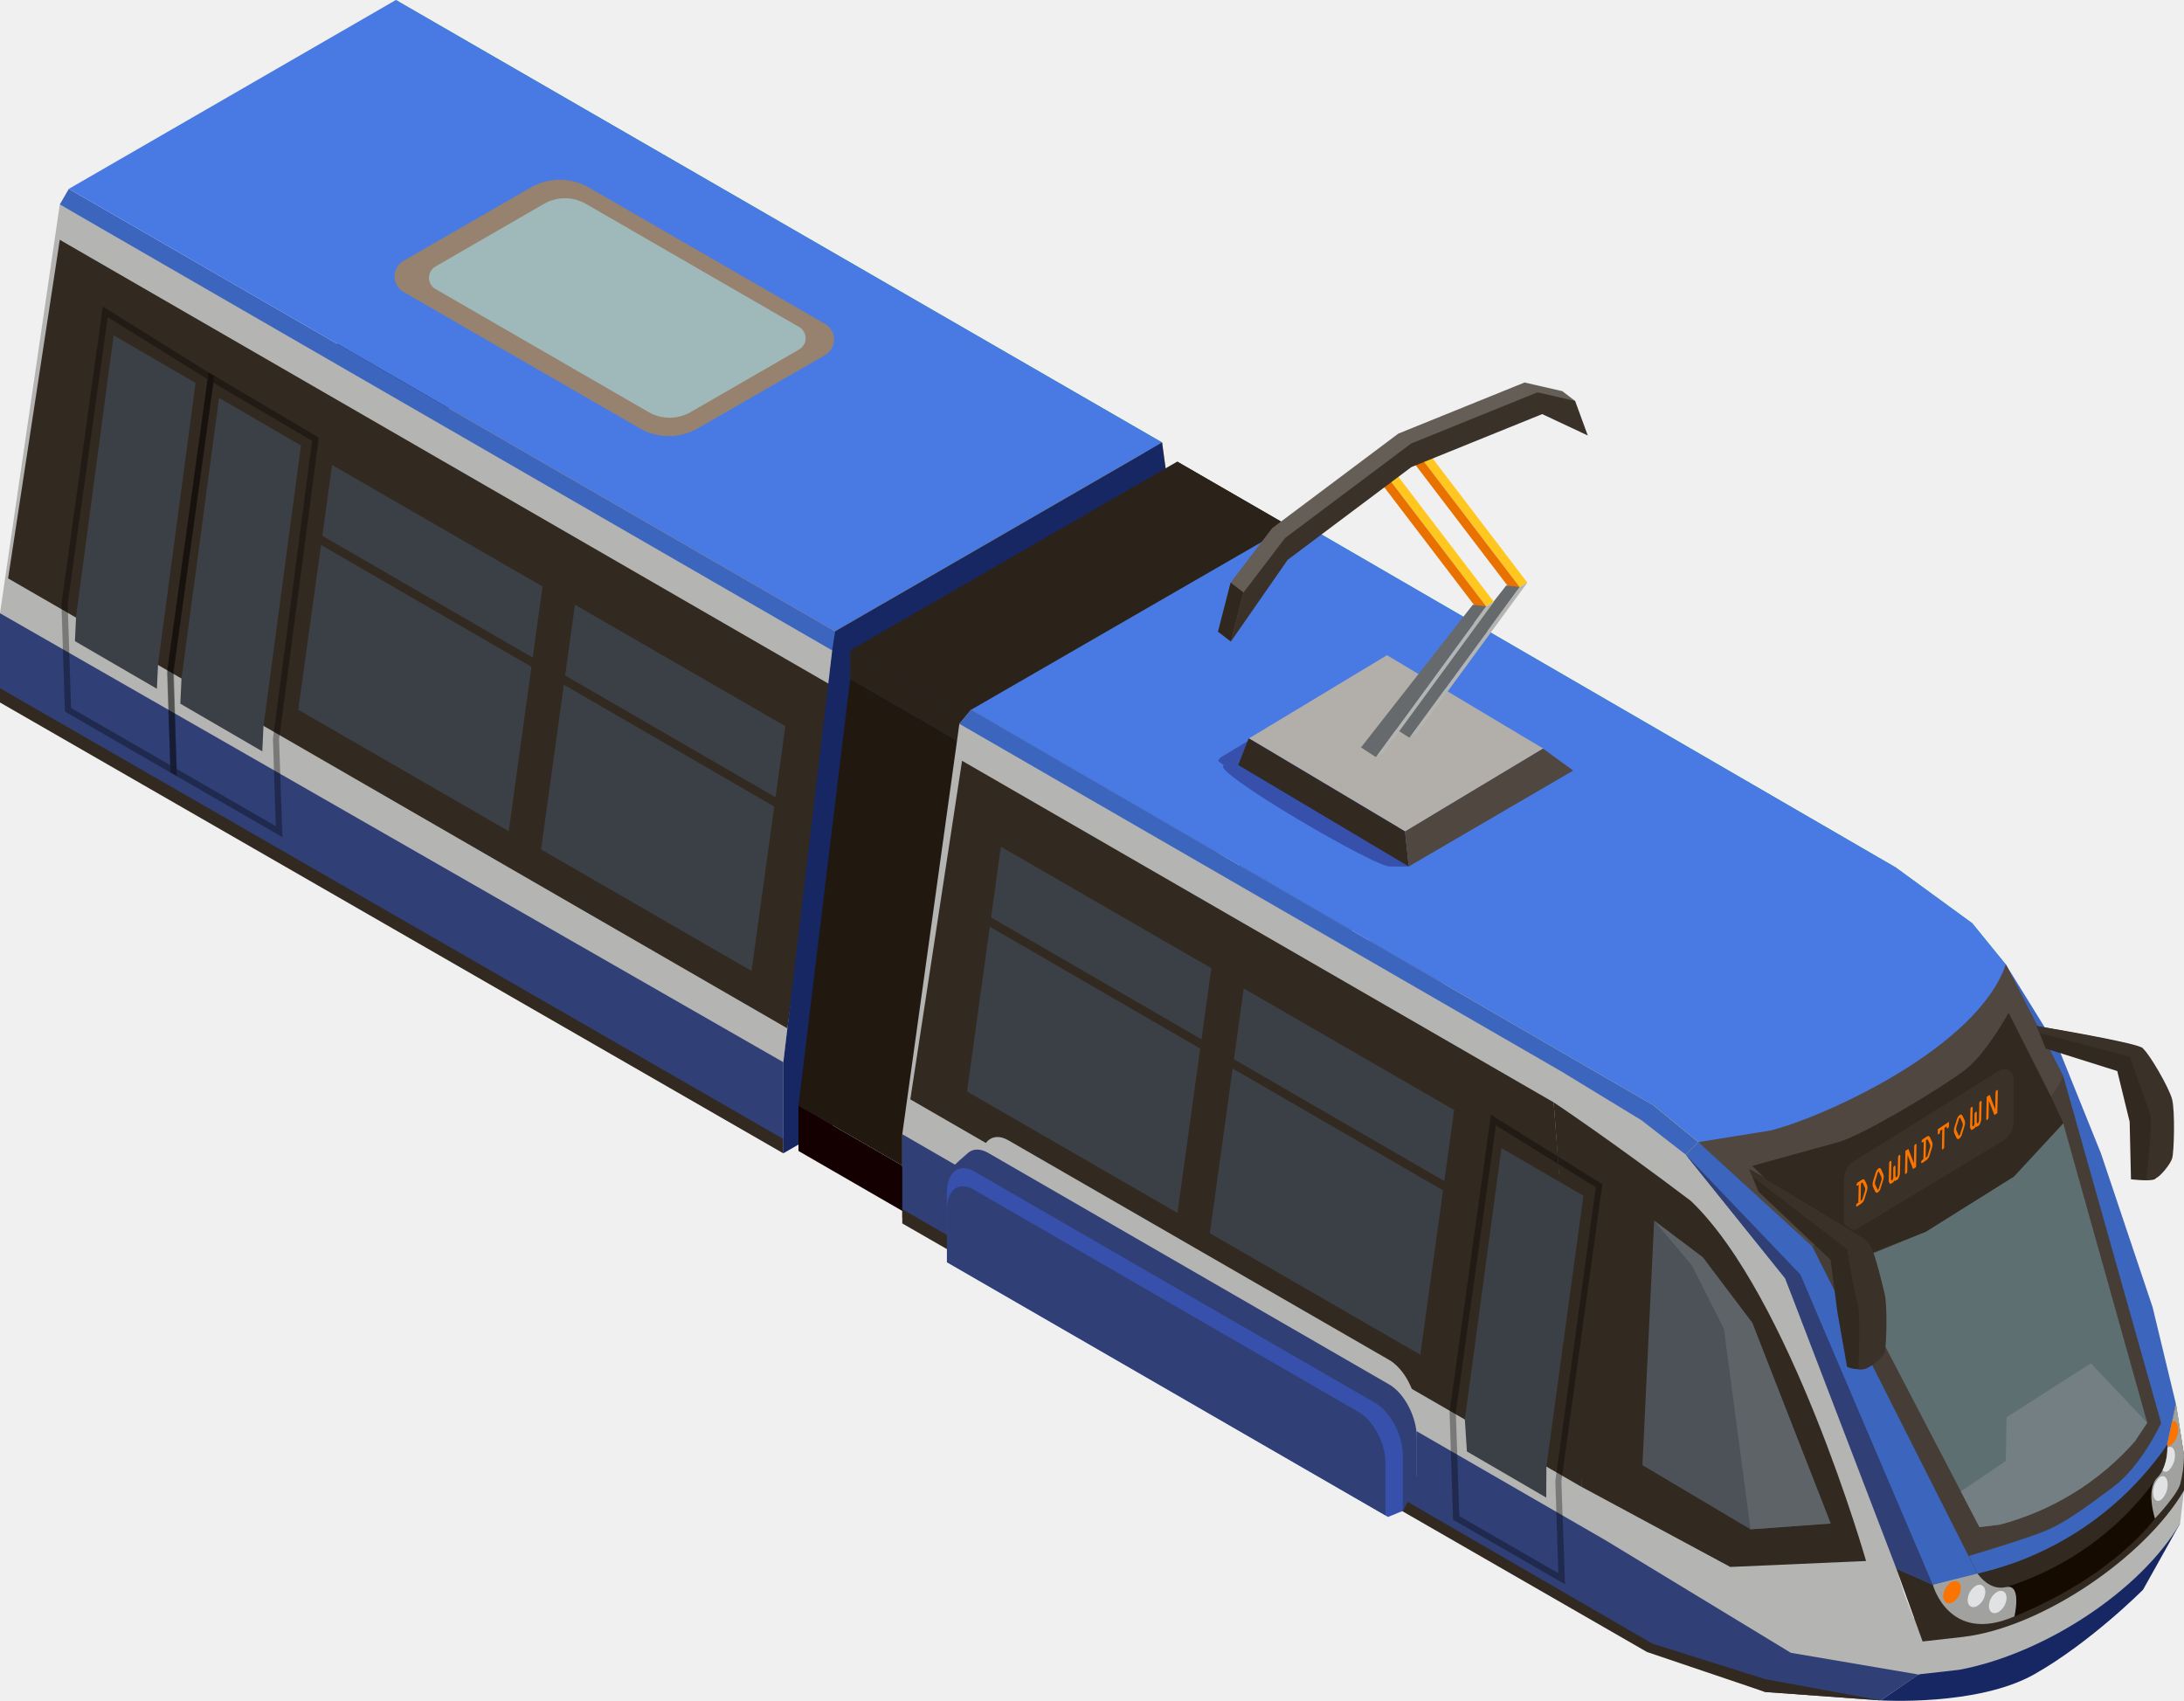
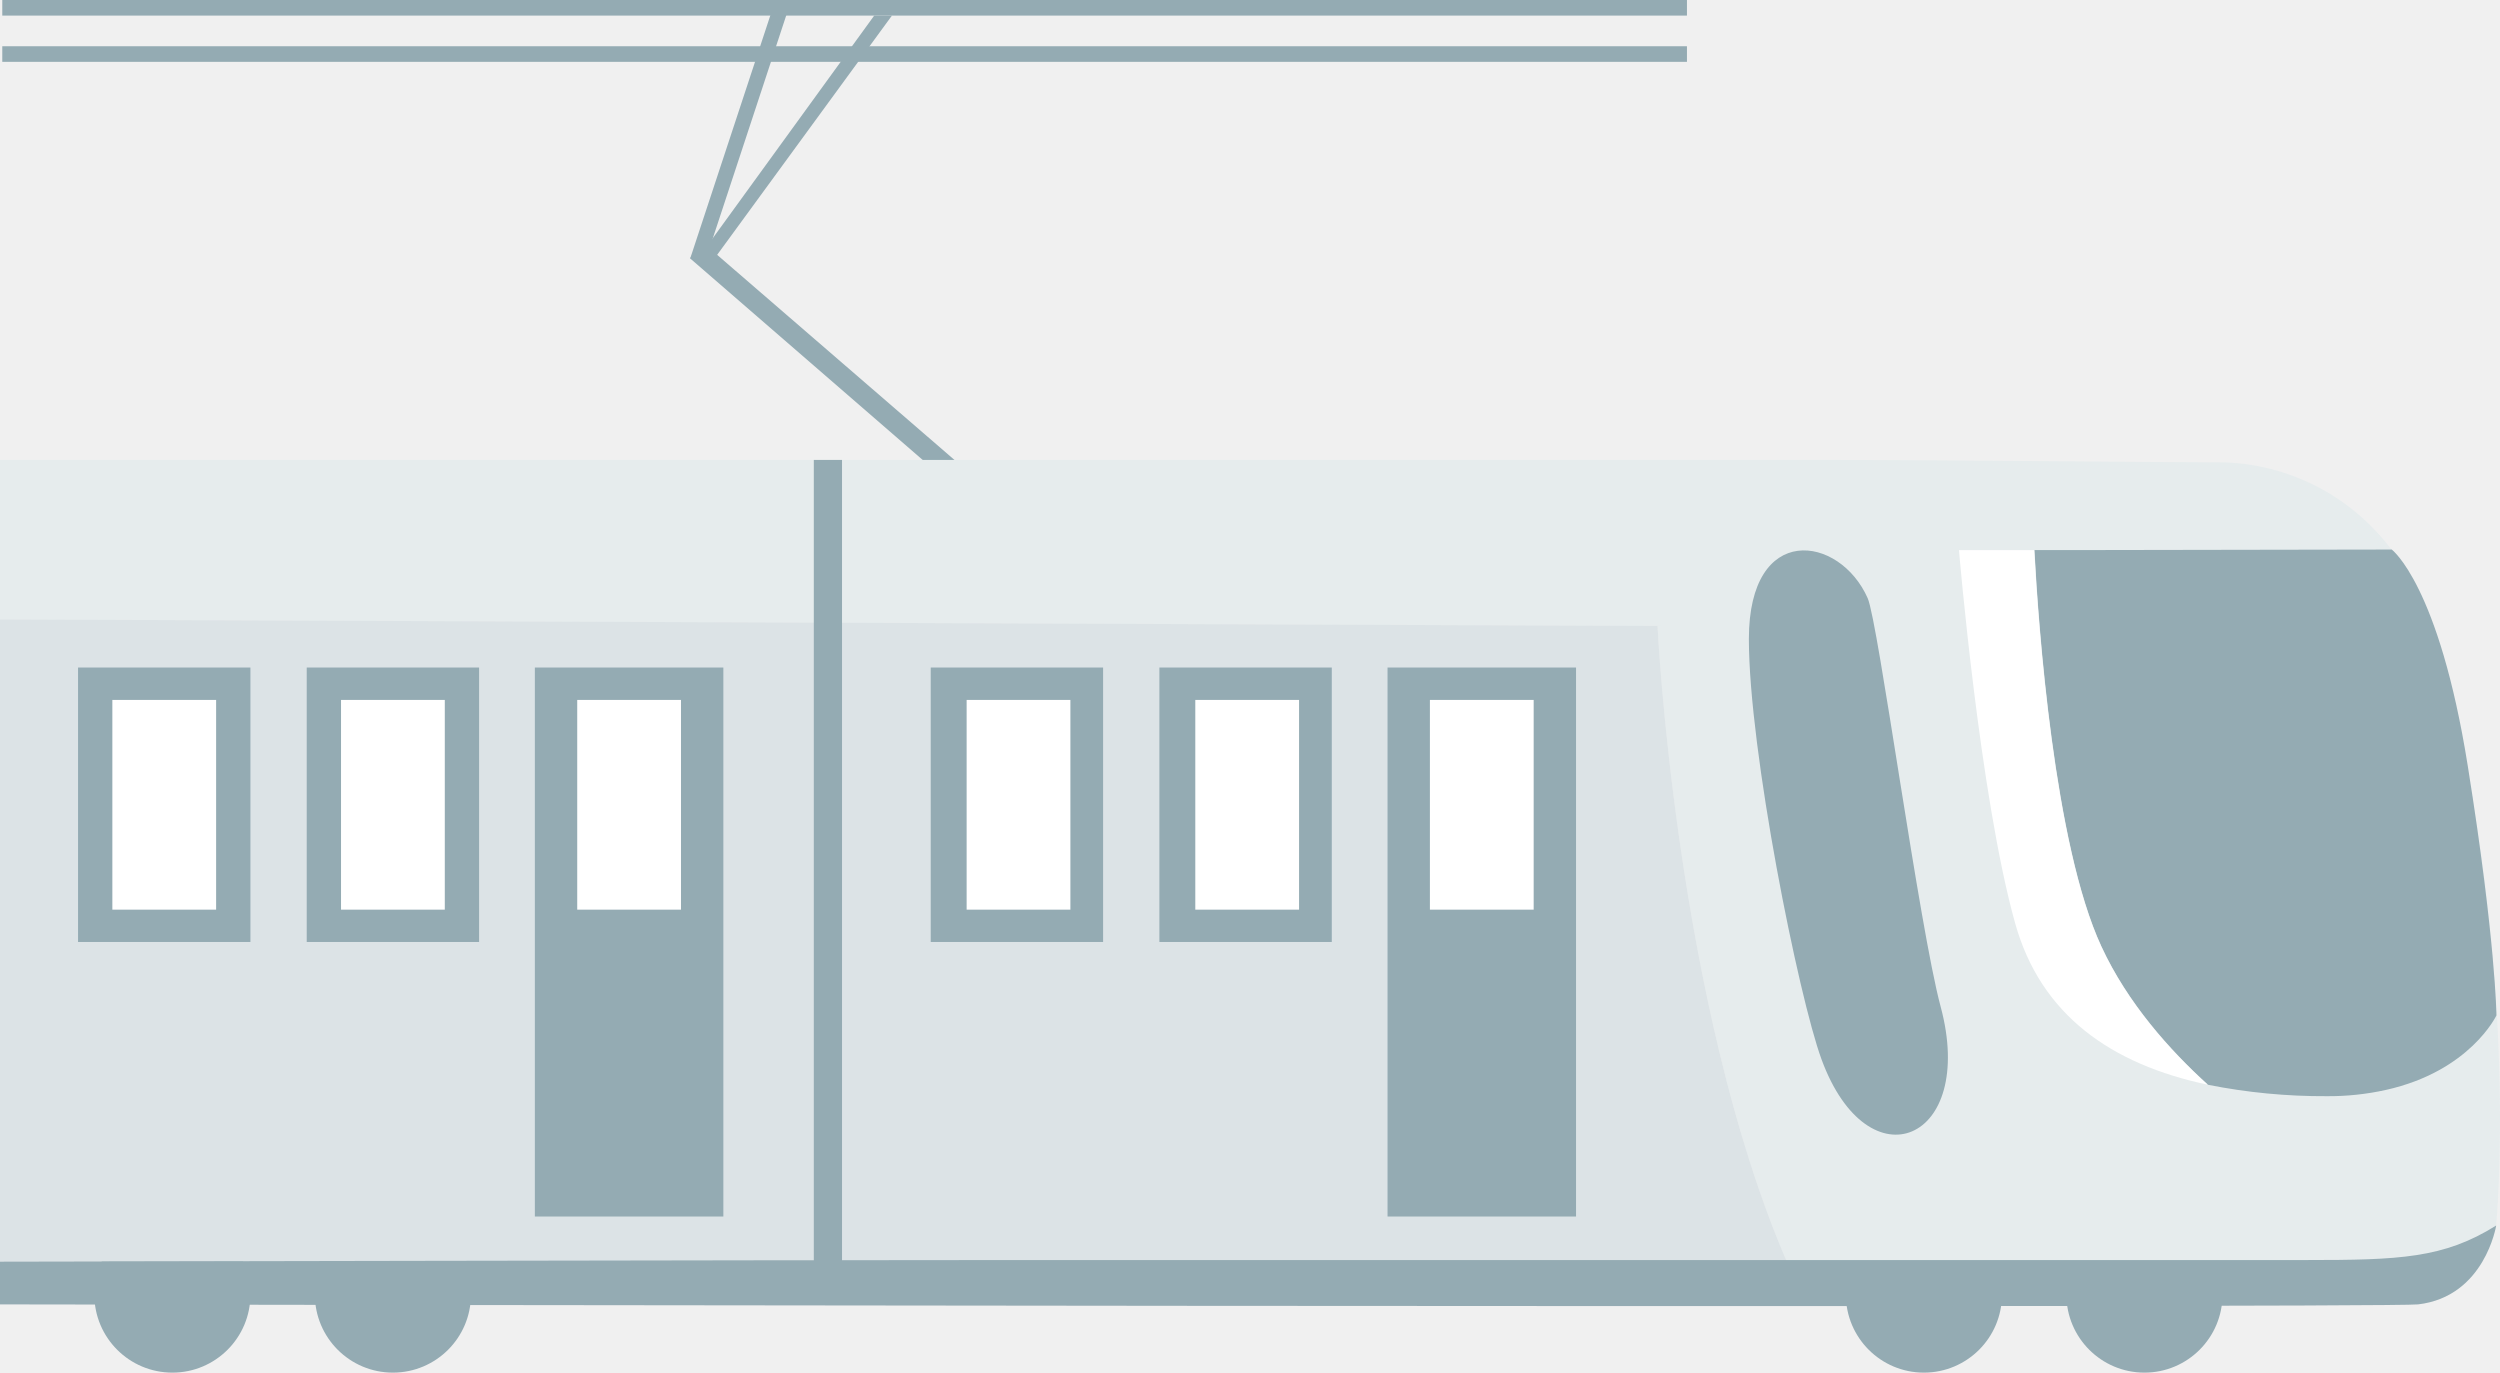
- <svg xmlns="http://www.w3.org/2000/svg" viewBox="0 0 477.43 371.8">
+ <svg xmlns="http://www.w3.org/2000/svg" viewBox="0 0 328.64 180.43">
  <defs>
-     <style>.cls-1{isolation:isolate;}.cls-2{fill:#2b2219;}.cls-3{fill:#21180f;}.cls-4{fill:#fbc900;}.cls-5{fill:#fb9d00;}.cls-6{fill:#27ad69;}.cls-7{fill:#140000;}.cls-8{fill:#322920;}.cls-9{fill:#b4b4b2;}.cls-10{fill:#3b4046;}.cls-11{fill:#303f75;}.cls-12{fill:#3c65bd;}.cls-13{mix-blend-mode:multiply;}.cls-14{fill:#ababab;}.cls-15{fill:#497ae3;}.cls-16{fill:#162764;}.cls-17{fill:#4d5258;}.cls-18{fill:#fbed00;}.cls-19{fill:#160b00;}.cls-20{fill:#463e36;}.cls-21{fill:#504840;}.cls-22{fill:#3750ab;}.cls-23{fill:#a1a1a0;}.cls-24{fill:#5e6f72;}.cls-25{fill:#737f82;}.cls-26{fill:#e1e2e3;}.cls-27{fill:#fb7400;}.cls-28{fill:#3a3128;}.cls-29{fill:#b2aeaa;}.cls-30{fill:#96826e;}.cls-31{fill:#9fb8b9;}.cls-32{fill:#5e6368;}.cls-33{fill:#ffc71f;}.cls-34{fill:#e87100;}.cls-35{fill:#666a6c;}.cls-36{fill:#655e57;}.cls-37{fill:#30271e;}</style>
+     <style>.cls-1{fill:#94abb3;}.cls-2{fill:#e6eced;}.cls-3{fill:#dce3e6;}.cls-4{fill:#fff;}</style>
  </defs>
-   <g class="cls-1">
-     <g id="Layer_2" data-name="Layer 2">
-       <g id="Layer_1-2" data-name="Layer 1">
-         <polygon class="cls-2" points="281.8 121.27 257.35 107.16 257.35 100.9 281.8 115.02 281.8 121.27" />
-         <polygon class="cls-3" points="295.43 200.12 270.98 186 257.35 107.16 281.8 121.27 295.43 200.12" />
-         <polygon class="cls-4" points="98.19 98.58 267.66 196.43 254.04 96.72 84.56 3.41 98.19 98.58" />
-         <polygon class="cls-5" points="267.66 175.21 267.66 196.43 98.19 98.58 98.19 77.36 267.66 175.21" />
-         <polygon class="cls-6" points="254.04 101.25 84.56 3.41 86.54 0 254.04 96.72 254.04 101.25" />
-         <polygon class="cls-7" points="98.19 96.16 73.74 82.05 73.74 72.13 98.19 86.25 98.19 96.16" />
-         <polygon class="cls-8" points="98.19 93.75 267.66 191.59 267.66 196.43 98.19 98.58 98.19 93.75" />
-         <polygon class="cls-9" points="1.77 154.25 171.24 252.1 171.24 232.19 182.54 138 13.07 44.69 0 134.05 1.77 154.25" />
-         <polygon class="cls-8" points="172.12 224.79 66.91 164.04 39.85 148.42 1.77 126.43 13.07 52.42 182.54 150.27 172.12 224.79" />
-         <polygon class="cls-10" points="34.3 150.56 16.38 140.15 16.63 134.73 24.84 73.3 42.75 83.71 34.55 145.15 34.3 150.56" />
-         <polygon class="cls-10" points="57.34 164.24 39.42 153.82 39.67 148.4 47.88 86.97 65.79 97.39 57.59 158.82 57.34 164.24" />
-         <polygon class="cls-10" points="65.2 155.14 111.21 181.7 118.6 128.2 72.6 101.64 65.2 155.14" />
-         <polygon class="cls-8" points="68.77 116.14 118.28 144.81 118.28 146.98 68.77 118.31 68.77 116.14" />
-         <polygon class="cls-10" points="118.28 185.68 164.29 212.24 171.68 158.74 125.68 132.18 118.28 185.68" />
-         <polygon class="cls-8" points="121.85 146.67 171.36 175.34 171.36 177.52 121.85 148.85 121.85 146.67" />
-         <polygon class="cls-11" points="171.24 232.19 171.24 249.16 0 152.33 0 134.05 171.24 232.19" />
-         <polygon class="cls-12" points="182.54 142.53 13.07 44.69 15.05 41.28 182.54 138 182.54 142.53" />
-         <g class="cls-13">
-           <path class="cls-14" d="M38.67,169.69,14.19,155.55,13.43,132,22.48,67,46.84,82.2l-.06.45-8.91,64.53ZM15.54,154.75l21.67,12.51-.7-20.16,8.85-64.2L23.54,69.32,14.79,132Z" />
-         </g>
-         <g class="cls-13">
-           <path class="cls-14" d="M61.74,183,37.27,168.88,36.6,146.4l9-65L69.69,95.65l-.06.45L61,161.6ZM38.61,168.07l21.68,12.52-.62-19.05,8.55-65.17L46.64,83.66,38,146.47Z" />
-         </g>
-         <polygon class="cls-8" points="0 150.44 171.24 248.97 171.24 252.1 0 153.56 0 150.44" />
-         <polygon class="cls-15" points="86.54 0 15.05 41.28 182.54 138 254.04 96.72 86.54 0" />
-         <polygon class="cls-16" points="254.04 96.72 267.66 196.43 171.24 252.1 171.24 232.19 181.93 142.18 182.54 138 254.04 96.72" />
-         <polygon class="cls-7" points="199 265.71 174.55 251.59 174.55 241.67 199 255.79 199 265.71" />
-         <polygon class="cls-3" points="199 255.79 174.55 241.67 185.85 148.43 210.31 162.55 199 255.79" />
-         <polygon class="cls-2" points="210.31 162.55 185.85 148.43 185.85 142.18 210.31 156.3 210.31 162.55" />
-         <polygon class="cls-2" points="185.85 142.18 257.35 100.9 281.8 115.02 210.31 162.55 210.31 156.3 185.85 142.18" />
-         <path class="cls-16" d="M411.12,371.69S432.28,373,444.67,366s23.81-18.51,23.81-18.51l8.1-14.49-32.42,20.76L419.44,366Z" />
-         <path class="cls-9" d="M419.44,366l8.86-1c18.6-3.48,39.58-17.25,48.28-32h0l.85-7.23-62.12,29.42Z" />
-         <polygon class="cls-8" points="442.24 269.4 295.43 184.64 281.8 125.02 411.12 199.69 442.24 264.08 442.24 269.4" />
-         <path class="cls-4" d="M396.91,240.75,313.68,192.7c-3.32-1.92-6,.11-6,4.54v13.94l95.24,55V252.23C402.91,247.8,400.22,242.66,396.91,240.75Z" />
-         <path class="cls-8" d="M459.27,306.78s-8.94-73.09-30.65-93.85l-17.5-13.25,31.12,64.4Z" />
-         <polygon class="cls-17" points="359.14 214.05 405.14 240.61 391.52 201.67 345.51 175.11 359.14 214.05" />
-         <polygon class="cls-8" points="359.14 181.94 405.14 208.5 405.14 210.67 359.14 184.11 359.14 181.94" />
-         <polygon class="cls-17" points="303.49 181.92 349.49 208.48 335.87 169.54 289.86 142.98 303.49 181.92" />
-         <polygon class="cls-8" points="303.49 149.81 349.49 176.37 349.49 178.55 303.49 151.99 303.49 149.81" />
-         <path class="cls-18" d="M399.14,249.35l-87.69-50.62c-3.32-1.92-6,.11-6,4.54v15l99.7,57.56v-15C405.14,256.41,402.45,251.27,399.14,249.35Z" />
-         <polygon class="cls-12" points="438.47 210.82 450.36 230.02 459.27 252.1 470.57 285.75 475.64 306.78 473.76 315.75 466.96 294.05 449.14 242.01 438.47 210.82" />
-         <polygon class="cls-6" points="281.8 117.28 412.81 192.92 428.62 205.13 434.94 213.44 438.47 210.82 431.14 201.81 414.39 189.6 283.78 113.87 281.8 117.28" />
-         <polygon class="cls-7" points="295.43 210.04 270.98 195.92 270.98 186 295.43 200.12 295.43 210.04" />
-         <polygon class="cls-17" points="440.24 274.84 416.63 261.21 403 208.3 426.61 221.93 440.24 274.84" />
-         <g class="cls-13">
-           <path class="cls-14" d="M443.26,293.82,414,276.91,400,204l29.29,16.92Zm-28-17.85,25.93,15L428,221.86l-25.94-15Z" />
-         </g>
-         <polygon class="cls-8" points="461.03 322.64 456.11 329.29 456.52 305.46 295.43 212.46 300.35 203.77 461.03 322.64" />
-         <polygon class="cls-9" points="420.29 358.81 419.44 362.78 419.44 366.04 360.09 361.13 199 268.13 197.24 255.03 197.24 247.93 209.72 158.22 212.28 155.15 342.89 230.87 361.4 241.57 368.5 252.39 394.75 273.33 409.37 326.29 416.16 347.99 420.29 358.81" />
-         <polygon class="cls-11" points="419.44 366.04 411.12 371.69 385.86 369.85 358.33 359.21 197.24 266.2 197.24 247.93 351.01 336.71 391.49 361.29 419.44 366.04" />
-         <polygon class="cls-8" points="345.82 325.07 199 240.31 210.31 166.3 339.63 240.96 345.82 319.75 345.82 325.07" />
-         <path class="cls-9" d="M303.66,297.26l-83.23-48c-3.31-1.92-6,.12-6,4.54v13.94l95.24,55V308.74C309.67,304.32,307,299.18,303.66,297.26Z" />
-         <path class="cls-8" d="M407.93,341.22s-16.58-57.94-38.29-78.7c-17.5-13.24-30-21.56-30-21.56l6.2,84.11,32.41,17.45Z" />
-         <polygon class="cls-12" points="209.72 158.22 341.31 234.2 358.87 244.9 368.5 252.39 371.27 249.66 361.4 241.58 342.89 230.88 212.28 155.15 209.72 158.22" />
-         <polygon class="cls-17" points="361.6 266.82 359.04 320.27 382.67 334.3 400.19 333.02 383.05 289.16 372.24 274.84 361.6 266.82" />
-         <polygon class="cls-8" points="385.86 367.05 411.12 371.69 385.86 369.85 360.09 361.13 197.24 267.43 197.24 264.31 361.21 359.28 385.86 367.05" />
-         <path class="cls-8" d="M420.29,358.81l8.86-1c17-2,39.58-17.25,48.28-32h0v-7.75l-1.79-11.27-1.88,9-59.2,27.14Z" />
-         <path class="cls-19" d="M471.08,331.92s-8.82,12.52-30.72,21.41l-1.86-6.4a63.82,63.82,0,0,0,32.59-23.29A14.15,14.15,0,0,1,471.08,331.92Z" />
-         <path class="cls-20" d="M473.76,315.76h0a68.73,68.73,0,0,1-40,27.84l-1.45.36-9.76,2.44-12.44-28.58-16-43.36-22.82-24.81,67.2-38.84,12.58,24.53Z" />
-         <path class="cls-21" d="M451.05,235.35S444,249.2,430.82,256.74s-34.66,15.68-34.66,15.68l-24.89-22.76,67.2-38.84Z" />
-         <path class="cls-11" d="M303.66,302.62,216,252c-1.84-1.06-3.49-.91-4.59.2-.41.41-3.07,2.55-3.31,3.19s1.9.09,1.9,1.15v15l96.71,58.77,3-6V314.1C309.67,309.67,307,304.54,303.66,302.62Z" />
-         <path class="cls-22" d="M300.67,306.69,213,256.07c-3.32-1.92-6,.11-6,4.54l0,15.31,96.42,55.67,3.25-1.32v-12.1C306.68,313.75,304,308.61,300.67,306.69Z" />
-         <path class="cls-11" d="M297.08,308.71,212.79,260c-3.19-1.84-5.78.11-5.78,4.36v11.52l95.85,55.34V319.74C302.86,315.49,300.27,310.55,297.08,308.71Z" />
-         <path class="cls-23" d="M440.36,353.33s1.73-7.24-1.86-6.4-6-2.69-6.23-3-9.76,2.44-9.76,2.44S426,359.56,440.36,353.33Z" />
-         <path class="cls-15" d="M212.28,155.15l71.5-41.28L414.39,189.6l16.75,12.21,7.33,9h0c-6.19,18.25-39.81,33.42-51.47,36.31l-15.73,2.53-9.87-8.08-18.51-10.7Z" />
-         <polygon class="cls-12" points="371.27 249.66 368.5 252.39 390.23 279.41 409.37 326.29 414.56 342.9 422.51 346.41 432.27 343.97 396.15 272.42 371.27 249.66" />
-         <path class="cls-24" d="M469.39,311l-2.73,4.1a59.53,59.53,0,0,1-29.53,18.17l-4.41.54-4.07-7.8-25.74-49.36L421,269.23l19.23-12.06,10.79-11.65Z" />
-         <path class="cls-25" d="M469.39,311l-2.73,4.1a59.53,59.53,0,0,1-29.53,18.17l-4.41.54-4.07-7.8,9.82-6.65.17-9.54L457.06,298Z" />
-         <path class="cls-12" d="M473.76,315.76h0a68.73,68.73,0,0,1-40,27.84l-1.45.36-1.93-3.84s13.32-3.92,17.53-5.83c3.84-1.74,7.84-4.6,14.07-9.27s10.47-14,10.47-14Z" />
-         <path class="cls-26" d="M434,347.89a3.73,3.73,0,0,1-1.86,3.21c-1.06.53-1.95,0-2-1.29a3.73,3.73,0,0,1,1.85-3.2C433,346.07,433.91,346.65,434,347.89Z" />
-         <path class="cls-26" d="M438.64,349.21a3.77,3.77,0,0,1-1.86,3.21c-1.06.53-1.95,0-2-1.28a3.75,3.75,0,0,1,1.86-3.21C437.71,347.4,438.6,348,438.64,349.21Z" />
-         <path class="cls-27" d="M428.65,347.08a3.74,3.74,0,0,1-1.85,3.21c-1.06.53-1.95-.05-2-1.29a3.74,3.74,0,0,1,1.85-3.21C427.72,345.26,428.62,345.84,428.65,347.08Z" />
-         <path class="cls-23" d="M477.43,318.05a25.3,25.3,0,0,1-.85,6.43c-.85,2.59-5.5,7.44-5.5,7.44s-2.08-6.33.52-8.93a6.26,6.26,0,0,0,1.13-1.56,11.17,11.17,0,0,0,1.06-4.94c0-.2,0-.37,0-.49s0-.24,0-.24l1.07-5.11.81-3.86Z" />
-         <path class="cls-26" d="M473.84,324.11a4.56,4.56,0,0,1-1.33,3.66c-.87.7-1.68.19-1.81-1.13A4.61,4.61,0,0,1,472,323C472.9,322.27,473.71,322.78,473.84,324.11Z" />
-         <path class="cls-26" d="M474.1,321.4a.92.92,0,0,1-1.37,0,11.17,11.17,0,0,0,1.06-4.94c.8-.52,1.52,0,1.65,1.25A4.6,4.6,0,0,1,474.1,321.4Z" />
-         <path class="cls-27" d="M474.79,315.73a1.08,1.08,0,0,1-1,.27c0-.16,0-.24,0-.24l1.07-5.11c.65-.18,1.19.36,1.29,1.41A4.61,4.61,0,0,1,474.79,315.73Z" />
-         <polygon class="cls-11" points="422.51 346.41 393.57 278.61 368.5 252.39 390.23 279.41 414.56 342.9 422.51 346.41" />
-         <path class="cls-8" d="M402.91,276.64l-3.37-5.54-16.49-16.25,18.82-5.19c5.26-1.45,23.52-12.38,28.08-16.11s9.13-12.18,9.13-12.18l9.3,18.39,2.67,5.76-10.79,11.65L421,269.23l-18.75,7.41Z" />
-         <path class="cls-28" d="M437.82,249.39l-31.67,19.15a2,2,0,0,1-3.08-1.74v-8.9a4.9,4.9,0,0,1,2.3-4.14L437.07,234a2,2,0,0,1,3.1,1.72v9.51A4.87,4.87,0,0,1,437.82,249.39Z" />
-         <path class="cls-27" d="M406.32,259l-.18.12c-.17.11-.3.12-.3-.13a.69.69,0,0,1,.29-.53l.83-.54c.38-.26.57-.17.73.16l.41.88a1.37,1.37,0,0,1,.14.68,3.13,3.13,0,0,1-.16.82L407.6,262a1.86,1.86,0,0,1-.79,1.15l-.82.54c-.13.08-.24.07-.24-.17a.63.63,0,0,1,.26-.5l.23-.15Zm.42,3.51.09-.06a.7.7,0,0,0,.35-.51l.46-1.47a1.59,1.59,0,0,0,.1-.5.78.78,0,0,0-.11-.46l-.39-.85c-.1-.22-.14-.18-.37,0l-.06,0Z" />
-         <path class="cls-27" d="M411.68,256.62a1.27,1.27,0,0,1,.11.65,2.61,2.61,0,0,1-.18.89l-.48,1.53a1.7,1.7,0,0,1-.61.95c-.29.19-.48.09-.59-.15l-.43-.92a1.34,1.34,0,0,1-.15-.68,2.77,2.77,0,0,1,.14-.82l.52-1.65a1.81,1.81,0,0,1,.61-1,.36.36,0,0,1,.59.15Zm-.91-.39c0-.08-.06-.16-.16-.09a.53.53,0,0,0-.17.31L410,258a2,2,0,0,0-.13.61.82.82,0,0,0,.08.38l.45.95c0,.07.06.15.16.09a.53.53,0,0,0,.17-.31l.5-1.58a1.78,1.78,0,0,0,.1-.5.89.89,0,0,0-.11-.46Z" />
-         <path class="cls-27" d="M414.38,258.08c-.17.11-.27.13-.29-.09h0a.57.57,0,0,1-.3.48l-.37.25c-.17.12-.22.11-.3,0l-.16-.29a.39.39,0,0,1-.07-.29l.08-3.85a.57.57,0,0,1,.25-.5c.18-.12.25,0,.25.17l-.08,3.85.12.23.22-.14.14-.41,0-2.09a.69.69,0,0,1,.25-.56c.18-.11.25,0,.24.23l0,2.1.13.22.21-.14.14-.41.08-3.85a.54.54,0,0,1,.25-.49c.18-.12.25-.05.24.17l-.08,3.85a.75.75,0,0,1-.07.38l-.18.52a.66.66,0,0,1-.31.44Z" />
-         <path class="cls-27" d="M418.46,250.61a.54.54,0,0,1,.25-.5c.18-.12.25-.05.24.17l-.09,4.83-.66.44L417,252.42h0l-.07,3.65a.58.58,0,0,1-.25.5c-.18.12-.25,0-.24-.17l.09-4.84.65-.43,1.21,3.17h0Z" />
-         <path class="cls-27" d="M420.54,249.54l-.18.13c-.17.1-.3.12-.3-.14a.69.69,0,0,1,.29-.52l.83-.55c.38-.25.57-.17.73.17l.41.88a1.37,1.37,0,0,1,.14.68,3.29,3.29,0,0,1-.16.82l-.47,1.51a1.86,1.86,0,0,1-.8,1.14l-.82.55c-.13.08-.24.07-.24-.17a.63.63,0,0,1,.26-.5l.23-.16Zm.42,3.51.09-.06a.69.69,0,0,0,.35-.51l.46-1.46a1.64,1.64,0,0,0,.1-.5.77.77,0,0,0-.11-.46l-.39-.85c-.1-.22-.14-.18-.37,0l-.06,0Z" />
-         <path class="cls-27" d="M424.1,247.18v.24a.56.56,0,0,1-.25.49c-.18.12-.25.05-.24-.16v-.91l2.44-1.62v.91a.58.58,0,0,1-.26.49c-.17.12-.24,0-.24-.17v-.24l-.48.32L425,250.7a.54.54,0,0,1-.25.5c-.18.12-.24,0-.24-.17l.08-4.17Z" />
-         <path class="cls-27" d="M429.45,244.81a1.43,1.43,0,0,1,.12.65,3.34,3.34,0,0,1-.18.9l-.48,1.53a1.79,1.79,0,0,1-.61,1,.36.36,0,0,1-.6-.15l-.43-.92a1.39,1.39,0,0,1-.14-.69,2.52,2.52,0,0,1,.14-.82l.52-1.65a1.73,1.73,0,0,1,.61-.94.36.36,0,0,1,.59.15Zm-.9-.39c0-.08-.06-.16-.16-.08s-.14.18-.18.31l-.46,1.49a2.15,2.15,0,0,0-.13.62.82.82,0,0,0,.08.38l.45,1c0,.06.06.15.16.08s.13-.19.17-.31l.5-1.57a1.56,1.56,0,0,0,.09-.5.79.79,0,0,0-.1-.46Z" />
-         <path class="cls-27" d="M432.16,246.27c-.17.12-.27.14-.3-.08h0a.6.6,0,0,1-.31.48l-.37.25c-.17.11-.21.1-.29,0l-.17-.29a.42.42,0,0,1-.06-.29l.08-3.86a.56.56,0,0,1,.25-.5c.18-.11.24,0,.24.18l-.08,3.85.13.22.21-.14.14-.4,0-2.09a.7.7,0,0,1,.26-.56c.18-.12.24,0,.24.23l0,2.09.12.23.22-.14.14-.41.08-3.85a.54.54,0,0,1,.25-.5c.17-.11.24,0,.24.17l-.08,3.85a.8.8,0,0,1-.08.39l-.17.52a.71.71,0,0,1-.31.44Z" />
-         <path class="cls-27" d="M436.23,238.8a.56.56,0,0,1,.26-.49c.18-.12.24-.05.24.17l-.1,4.83-.65.43-1.21-3.13h0l-.07,3.66a.58.58,0,0,1-.25.49c-.18.12-.25.05-.25-.16l.1-4.84.65-.43,1.21,3.17h0Z" />
-         <path class="cls-22" d="M267.55,167.31l-1.29-1,.53-.72,29.57-17.83L308,189.4H304C301.56,190.19,264.14,168.25,267.55,167.31Z" />
-         <path class="cls-29" d="M273,161.39l.62-.34h0l29.58-17.83,34.18,20.42-30.17,18.12S273,161.34,273,161.39Z" />
-         <polygon class="cls-8" points="272.96 161.39 270.69 167.23 307.96 189.4 307.14 181.75 272.96 161.39" />
-         <polygon class="cls-21" points="307.14 181.75 307.96 189.4 343.9 168.44 337.31 163.63 307.14 181.75" />
-         <path class="cls-30" d="M116,41,88.23,57a3.94,3.94,0,0,0,0,6.83l51.62,29.8a12.69,12.69,0,0,0,12.7,0l27.81-16a3.94,3.94,0,0,0,0-6.83L128.74,41A12.69,12.69,0,0,0,116,41Z" />
-         <path class="cls-31" d="M118.91,44.56,95.2,58.25a2.84,2.84,0,0,0,0,4.93l46.6,26.91a9.21,9.21,0,0,0,9.17,0L174.68,76.4a2.84,2.84,0,0,0,0-4.93l-46.6-26.91A9.16,9.16,0,0,0,118.91,44.56Z" />
-         <polygon class="cls-10" points="211.4 238.58 257.4 265.14 264.8 211.64 218.79 185.08 211.4 238.58" />
-         <polygon class="cls-8" points="214.97 199.58 264.48 228.25 264.48 230.43 214.97 201.76 214.97 199.58" />
-         <polygon class="cls-10" points="264.48 269.57 310.49 296.13 317.88 242.63 271.88 216.07 264.48 269.57" />
-         <polygon class="cls-8" points="268.05 230.57 317.56 259.24 317.56 261.42 268.05 232.75 268.05 230.57" />
-         <polygon class="cls-10" points="338.01 327.36 320.67 317.27 320.22 310.3 328.22 250.96 346.14 261.38 338.05 320.59 338.01 327.36" />
-         <g class="cls-13">
-           <path class="cls-14" d="M342.12,346.32l-24.48-14.13-.76-23.59,9.05-64.92,24.35,15.16-.06.44-8.9,64.53ZM319,331.39l21.67,12.51L340,323.74l8.85-64.21L327,246l-8.75,62.72Z" />
-         </g>
-         <polygon class="cls-32" points="382.67 334.3 376.86 290.49 369.88 276.64 361.6 266.82 372.24 274.84 383.05 289.16 400.19 333.02 382.67 334.3" />
-         <polygon class="cls-33" points="333.88 127.35 332.2 128.32 308.09 96.7 309.76 95.73 333.88 127.35" />
-         <polygon class="cls-34" points="332.2 128.32 330.52 129.29 306.41 97.67 308.09 96.7 332.2 128.32" />
-         <polygon class="cls-9" points="309.76 160.3 308.09 161.26 332.2 128.32 333.88 127.35 309.76 160.3" />
-         <polygon class="cls-35" points="308.09 161.26 304.83 159.15 329.27 127.98 332.2 128.32 308.09 161.26" />
-         <polygon class="cls-33" points="326.56 131.57 324.88 132.54 300.77 100.93 302.45 99.96 326.56 131.57" />
-         <polygon class="cls-34" points="324.88 132.54 323.21 133.51 299.09 101.89 300.77 100.93 324.88 132.54" />
-         <polygon class="cls-9" points="302.45 164.52 300.77 165.49 324.88 132.54 326.56 131.57 302.45 164.52" />
-         <polygon class="cls-35" points="300.77 165.49 297.52 163.38 321.95 132.2 324.88 132.54 300.77 165.49" />
-         <polygon class="cls-36" points="269.02 127.35 278.08 115.47 305.68 94.78 333.27 83.61 341.52 85.5 344.33 87.65 335.4 87.92 305.71 99.95 274.66 127.55 269.08 140.23 266.26 138.08 269.02 127.35" />
-         <polygon class="cls-37" points="271.84 129.51 269.02 127.35 266.26 138.08 269.08 140.23 271.84 129.51" />
-         <polygon class="cls-28" points="271.84 129.51 280.9 117.63 308.5 96.94 336.09 85.76 344.33 87.65 347.09 95.19 337.13 90.52 308.53 102.1 281.48 122.38 269.08 140.23 271.84 129.51" />
-         <path class="cls-8" d="M445.21,224.27s23,3.8,23.26,4.93S474,239.46,474,244.29s-1.69,13-3,13.49-5.16,0-5.16,0l-.29-12.57-2.71-11.09L447.2,229.2Z" />
-         <path class="cls-28" d="M445.82,225.79,465.59,231s3.65,10.2,4.38,12.38-.81,14.62-.81,14.62,1.37-.35,2.14-.5,3.09-2.88,3.53-4.25.66-10.4,0-12.95-4.95-9.93-6.36-11.08-23.26-4.93-23.26-4.93Z" />
-         <path class="cls-8" d="M382.42,255.57s25.59,14.51,25.82,15.64,2.92,10.65,2.92,15.48-2.74,12-4.08,12.5a5.48,5.48,0,0,1-3.31-.43l-2.14-12.14-1.44-11.21L384.41,260.5Z" />
-         <path class="cls-28" d="M383,257.09l20.77,16s1.56,9.55,2.29,11.74.2,14.54.2,14.54a5.39,5.39,0,0,0,1.35-.1c.78-.15,3.92-2.22,4.36-3.59s.66-10.39,0-12.95-2.36-10.32-3.77-11.47-25.82-15.64-25.82-15.64Z" />
-       </g>
+   <g id="Layer_2" data-name="Layer 2">
+     <g id="Layer_1-2" data-name="Layer 1">
+       <path class="cls-1" d="M32.92,170.18a10.26,10.26,0,1,1-10.26-10.26A10.25,10.25,0,0,1,32.92,170.18Z" />
+       <circle class="cls-1" cx="51.65" cy="170.18" r="10.26" />
+       <circle class="cls-1" cx="252.91" cy="170.18" r="10.26" />
+       <circle class="cls-1" cx="281.9" cy="170.18" r="10.26" />
+       <polygon class="cls-1" points="131.93 69.68 133.73 67.6 92.19 31.7 90.7 33.95 131.93 69.68" />
+       <polygon class="cls-1" points="114.92 2.05 91.55 34.27 92.88 35.41 117.25 2.05 114.92 2.05" />
+       <polygon class="cls-1" points="101.9 0.1 90.77 33.86 92.66 34.49 103.99 0.1 101.9 0.1" />
+       <path class="cls-2" d="M321.54,88c-5.79-23.77-22.61-27.22-29.69-27.22s-36.37-.32-52.4-.32H0v21l217.88.86s2.42,49.76,17,83.56c26.51,0,60.32,2.74,79.1,1.33,9.76-.73,14.15-6.08,14.15-6.08S331.35,128.3,321.54,88Z" />
+       <path class="cls-3" d="M0,81.43v84.42H234.89c-14.59-33.8-17-83.56-17-83.56Z" />
+       <path class="cls-1" d="M229.9,84c0,14.62,6.52,47,9.55,55.26,6.14,16.73,20.42,10.8,15.66-6.93-2.82-10.47-8.22-50.59-9.59-53.69C241.84,70.31,229.9,68.56,229.9,84Z" />
+       <path class="cls-1" d="M324.41,100.72c-3.8-23.87-10-28.48-10-28.48l-40.44.07h-6.53c.54,10.1,2.6,38.7,8.81,52.1,3.45,7.46,9,13.64,14,18.19a77.81,77.81,0,0,0,15.61,1.5,34.63,34.63,0,0,0,7.77-.82c11.1-2.47,14.54-9.8,14.54-9.8S328.08,123.74,324.41,100.72Z" />
+       <path class="cls-4" d="M276.22,124.42c-6.21-13.4-8.27-42-8.81-52.1l-9.89,0s2.71,32.31,7.37,49c3.37,12.13,12.68,18.6,25.33,21.27C285.2,138.06,279.67,131.88,276.22,124.42Z" />
+       <rect class="cls-1" x="182.4" y="87.75" width="24.78" height="72.17" />
+       <rect class="cls-1" x="152.41" y="87.75" width="22.66" height="36.08" />
+       <rect class="cls-1" x="122.35" y="87.75" width="22.66" height="36.08" />
+       <rect class="cls-1" x="70.31" y="87.75" width="24.78" height="72.17" />
+       <rect class="cls-1" x="40.32" y="87.75" width="22.66" height="36.08" />
+       <rect class="cls-1" x="10.26" y="87.75" width="22.66" height="36.08" />
+       <rect class="cls-1" x="106.98" y="60.46" width="3.71" height="105.39" />
+       <rect class="cls-4" x="14.77" y="92.01" width="13.64" height="27.57" />
+       <rect class="cls-4" x="44.83" y="92.01" width="13.64" height="27.57" />
+       <rect class="cls-4" x="75.88" y="92.01" width="13.64" height="27.57" />
+       <rect class="cls-4" x="127.07" y="92.01" width="13.64" height="27.57" />
+       <rect class="cls-4" x="157.13" y="92.01" width="13.64" height="27.57" />
+       <rect class="cls-4" x="187.97" y="92.01" width="13.64" height="27.57" />
+       <path class="cls-1" d="M328.14,161.1s-1.49,9.35-10.27,10.37c-4.43.51-317.87,0-317.87,0v-5.62s103.05-.21,133.89-.21H303.17C315.42,165.64,321.26,165.42,328.14,161.1Z" />
+       <rect class="cls-1" x="0.3" width="221.46" height="2.05" />
+       <rect class="cls-1" x="0.3" y="6.08" width="221.46" height="2.05" />
    </g>
  </g>
</svg>
